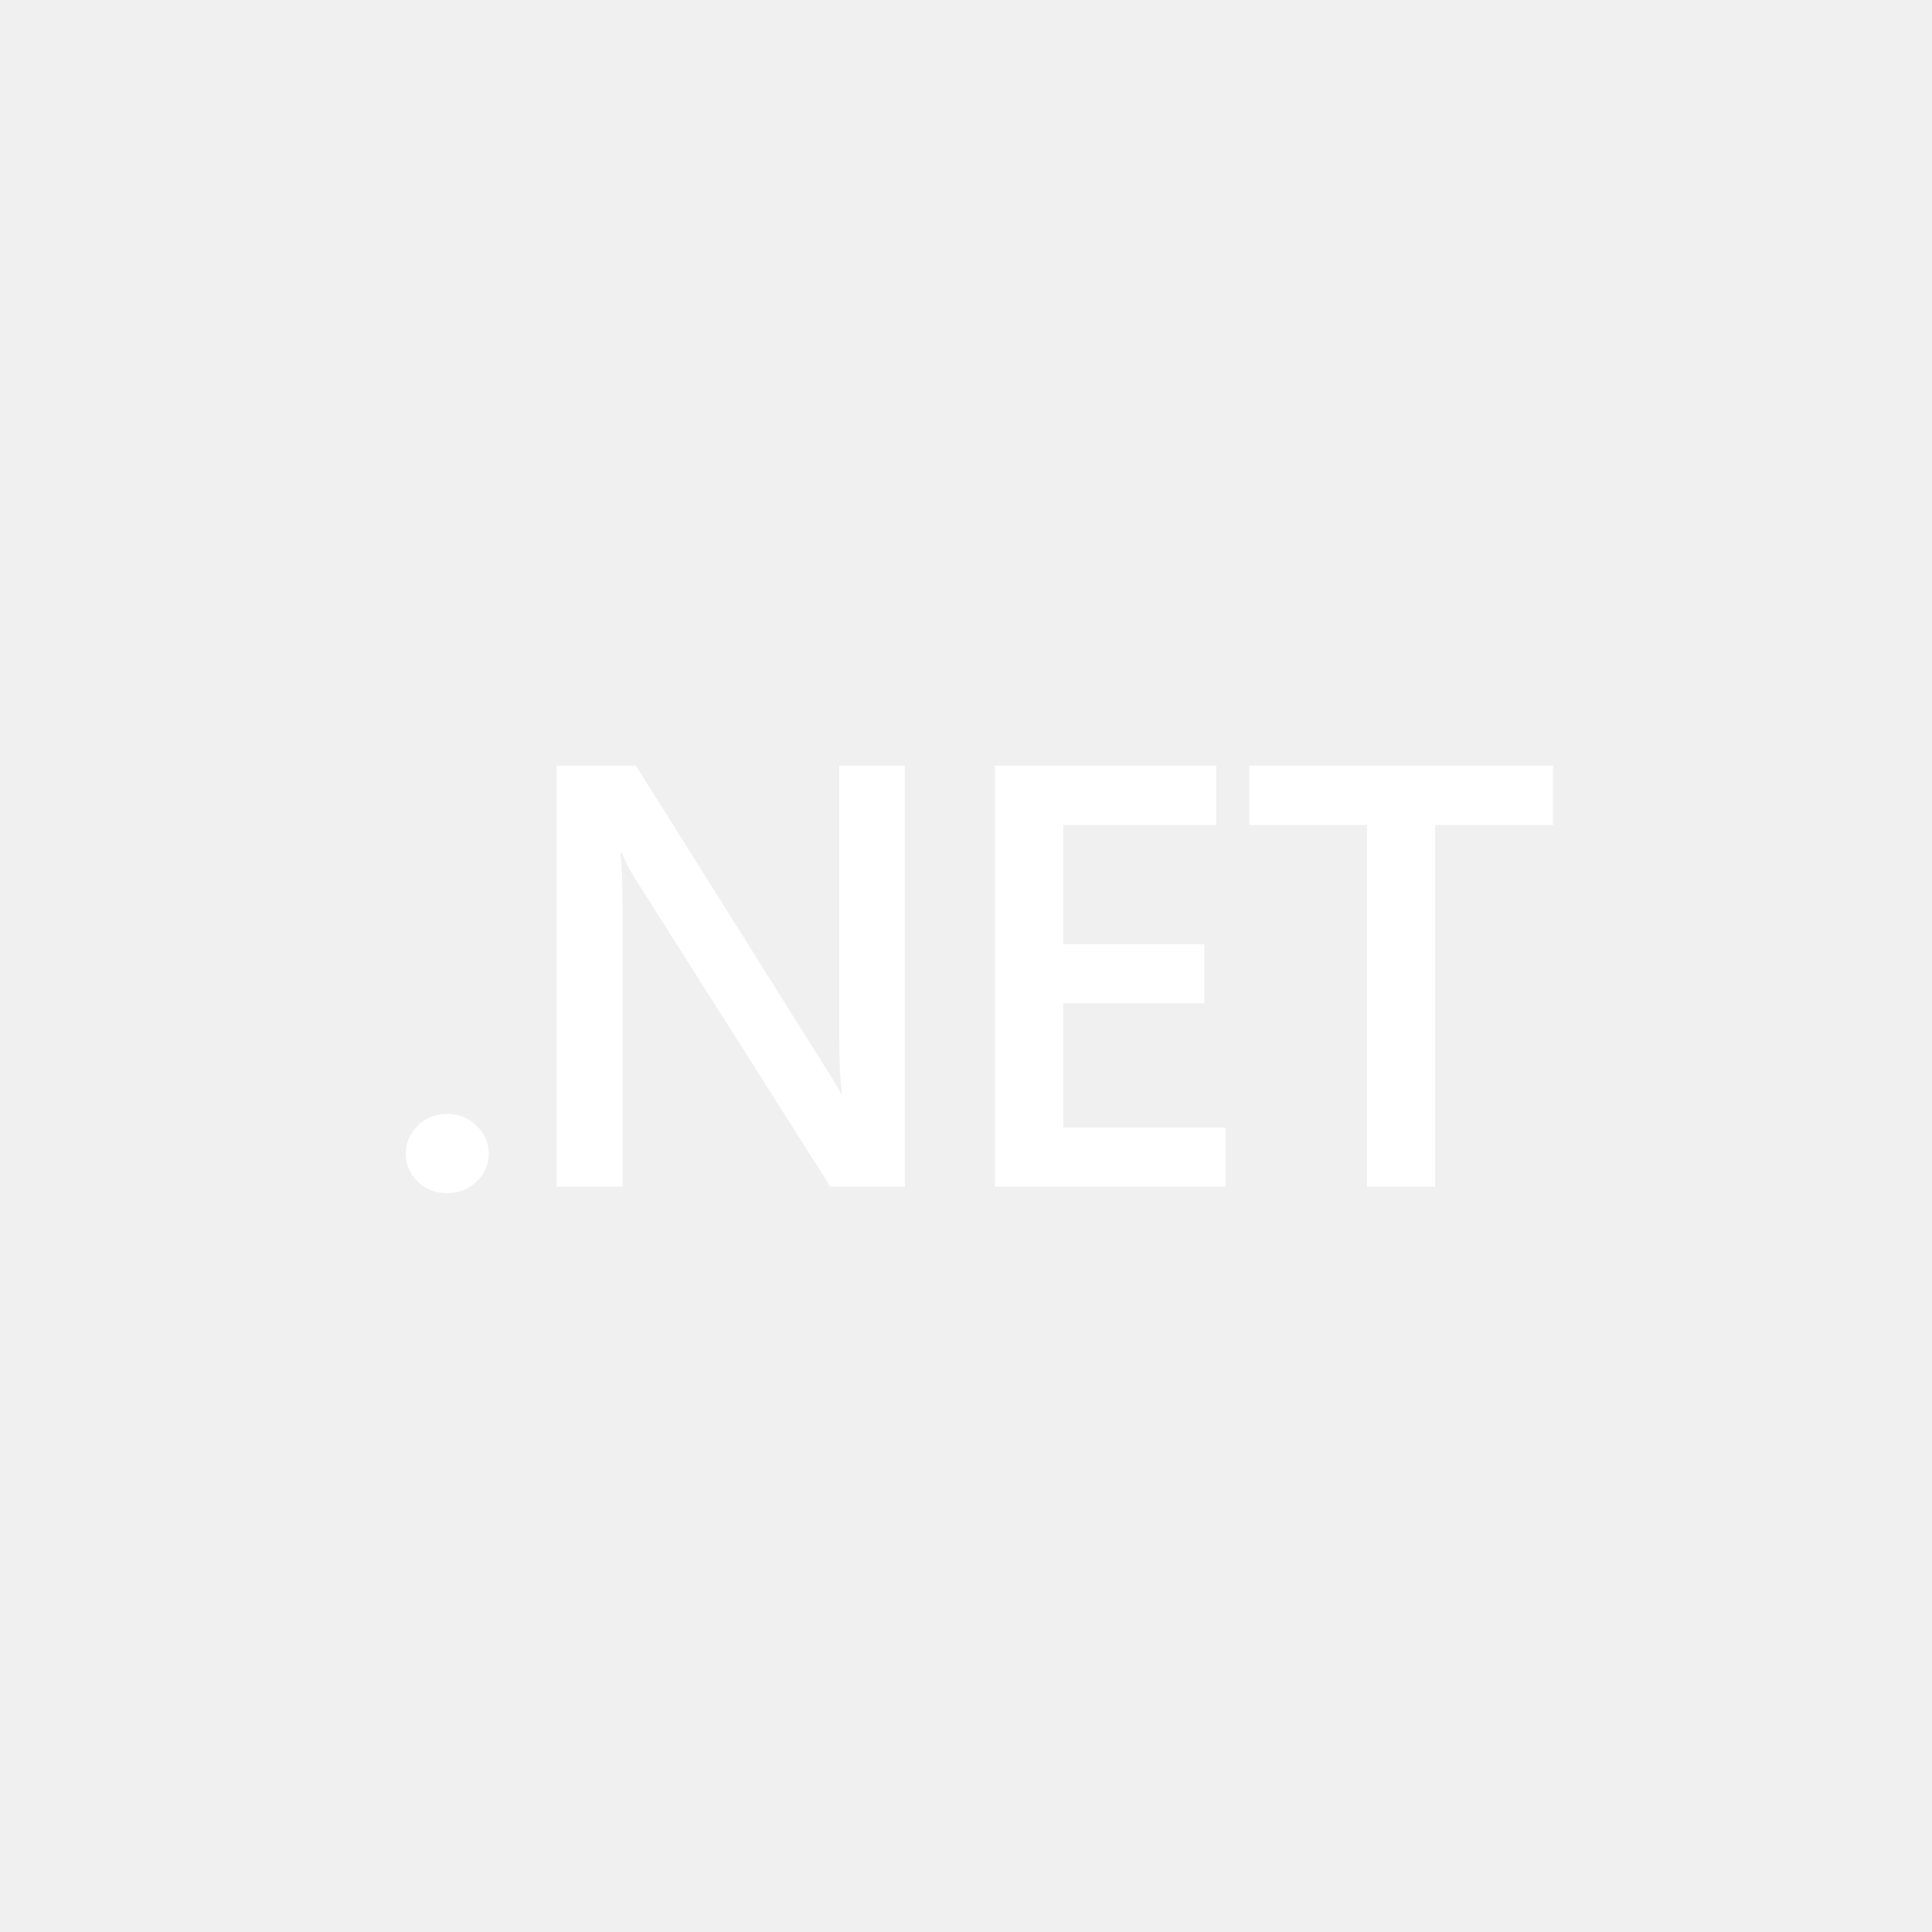
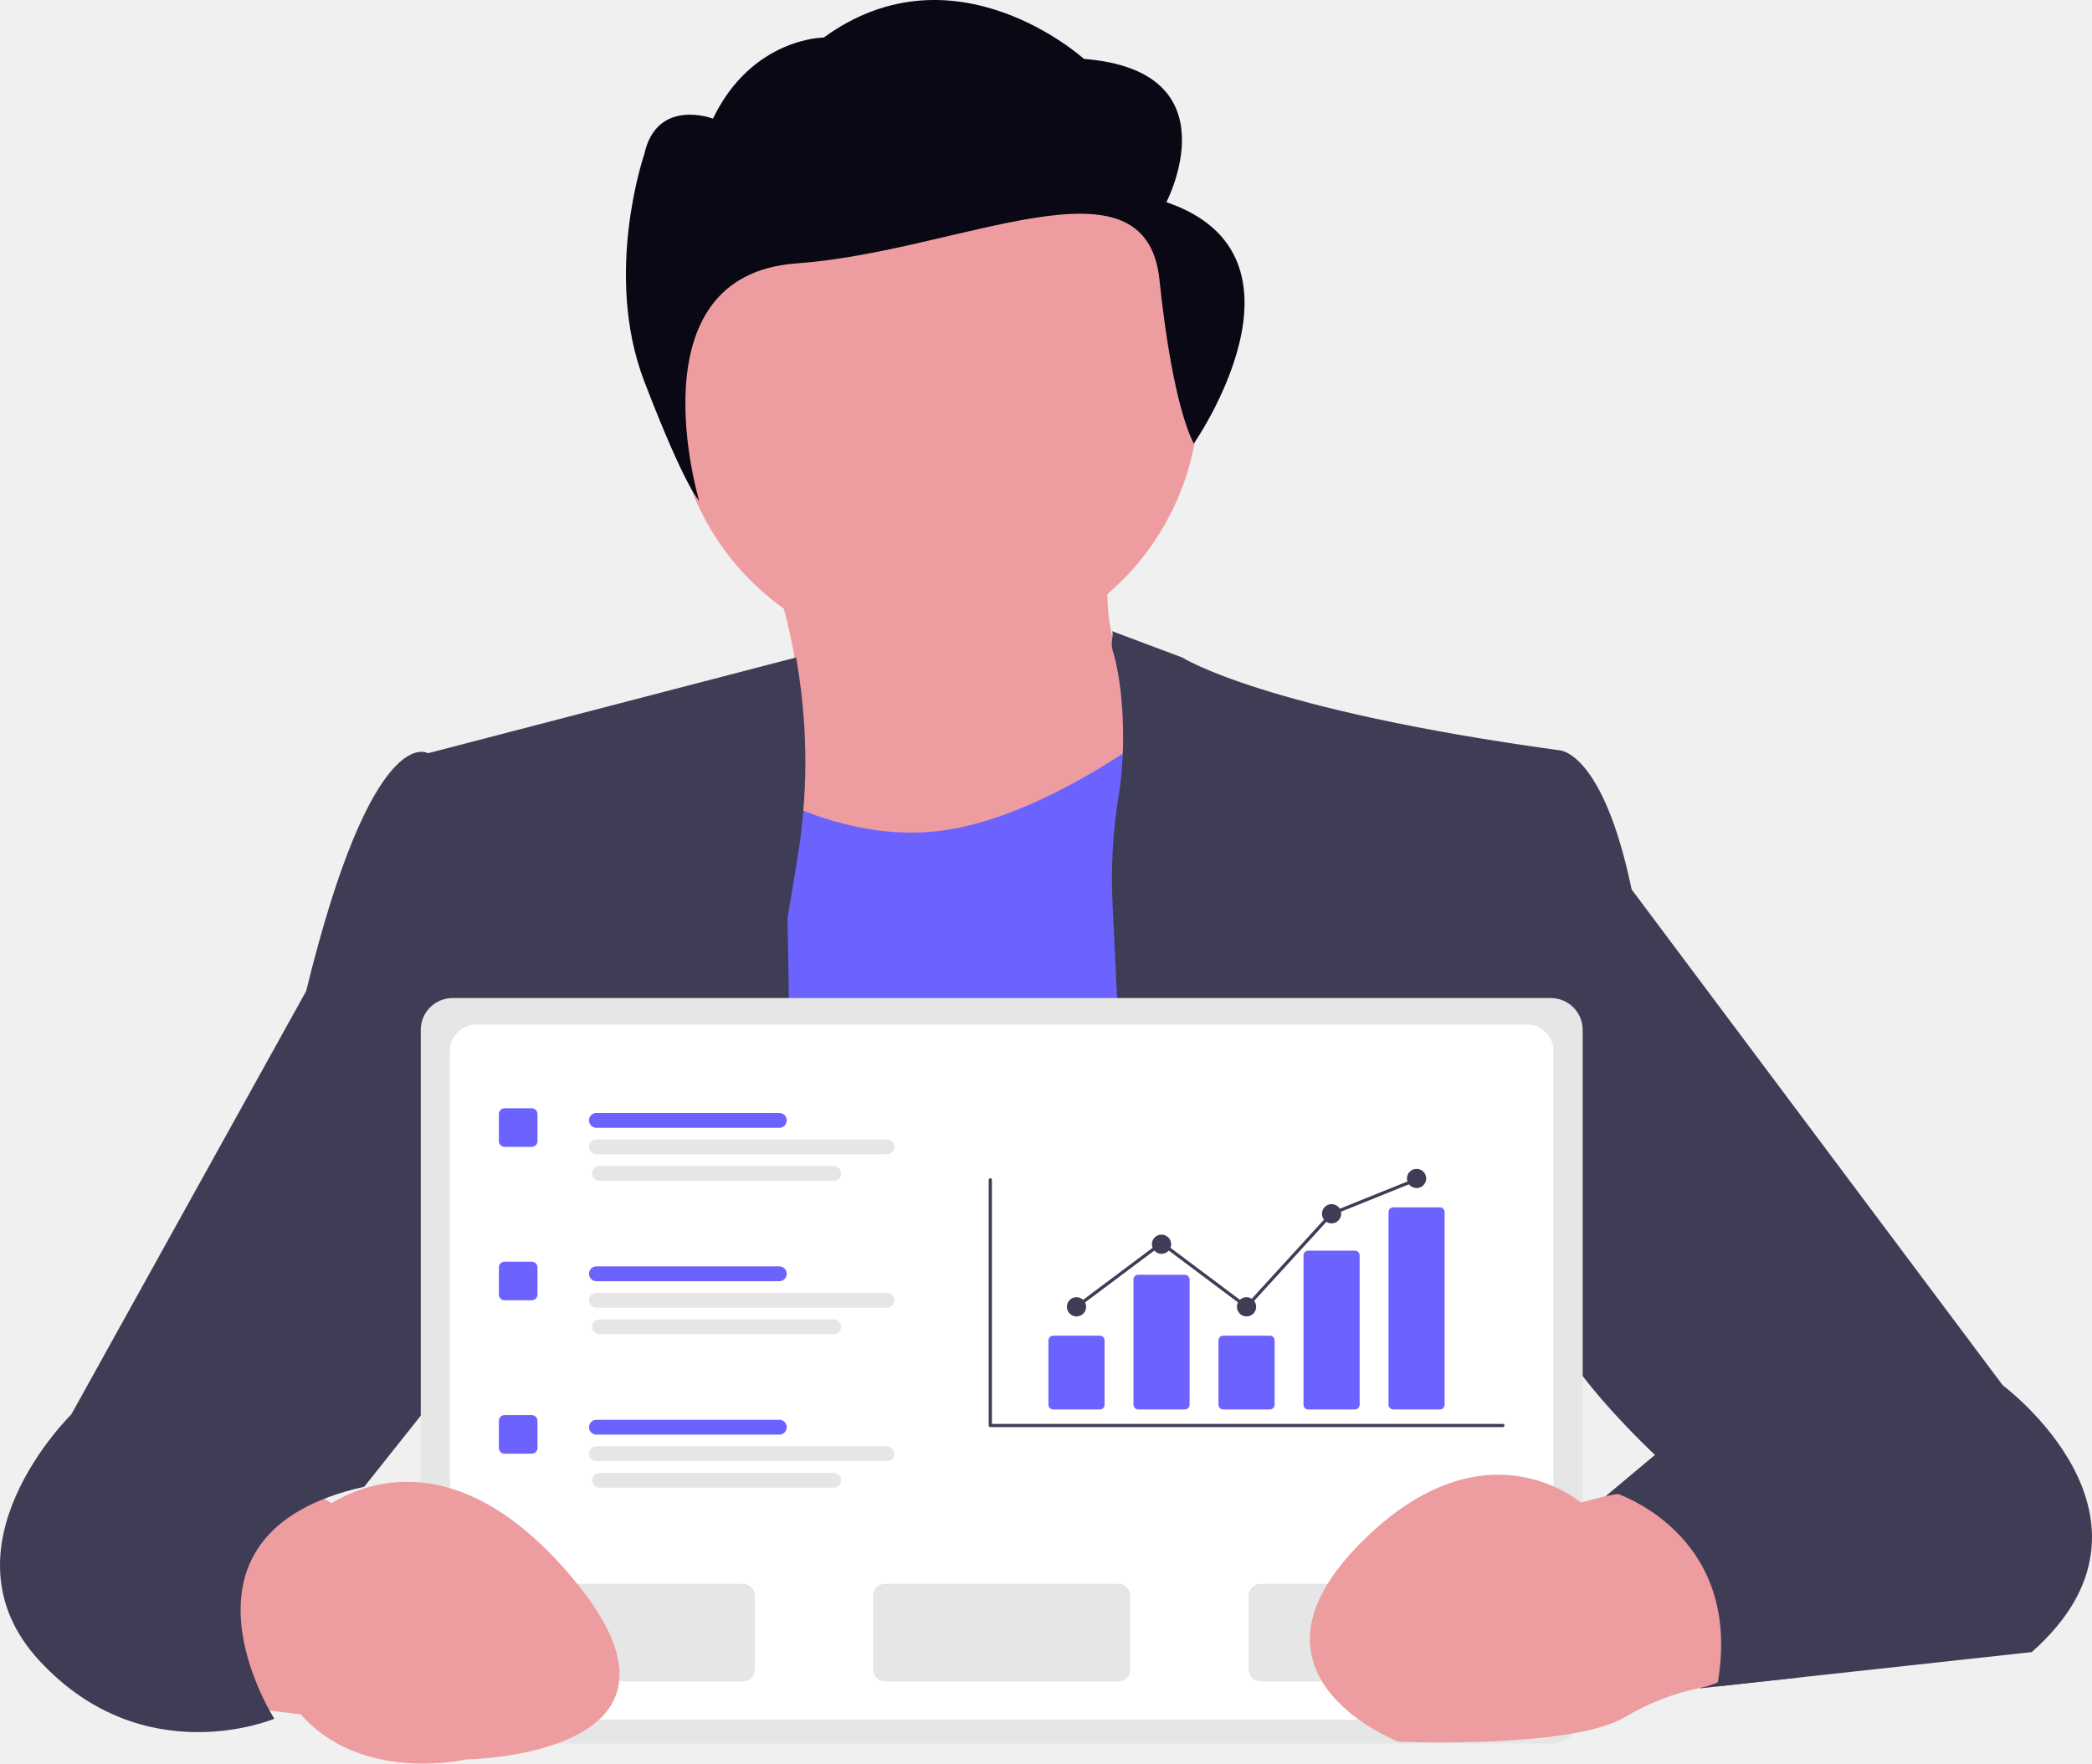
- <svg xmlns="http://www.w3.org/2000/svg" width="456" height="456" viewBox="0 0 456 456" version="1.1" xml:space="preserve" style="fill-rule:evenodd;clip-rule:evenodd;stroke-linejoin:round;stroke-miterlimit:2;">
-   <path d="m 105.5,281.609 c -2.703,0 -5.001,-0.9 -6.893,-2.702 -1.892,-1.848 -2.838,-4.042 -2.838,-6.582 0,-2.587 0.946,-4.804 2.838,-6.652 1.892,-1.848 4.19,-2.772 6.893,-2.772 2.748,0 5.068,0.924 6.96,2.772 1.937,1.848 2.906,4.064 2.906,6.652 0,2.54 -0.968,4.734 -2.906,6.582 -1.892,1.802 -4.212,2.702 -6.96,2.702 z" style="fill:#ffffff;fill-rule:nonzero;stroke-width:0.838" />
-   <path d="M 213.561,280.084 H 195.99 L 149.7,207.054 c -1.171,-1.848 -2.14,-3.765 -2.906,-5.751 h -0.406 c 0.361,2.125 0.541,6.675 0.541,13.65 v 65.132 h -15.543 v -99.36 h 18.719 l 44.737,71.298 c 1.892,2.957 3.109,4.989 3.649,6.098 h 0.27 c -0.45,-2.632 -0.676,-7.09 -0.676,-13.373 v -64.023 h 15.476 z" style="fill:#ffffff;fill-rule:nonzero;stroke-width:0.838" />
-   <path d="m 289.251,280.084 h -54.401 v -99.36 h 52.238 v 13.997 h -36.154 v 28.131 h 33.316 v 13.927 h -33.316 v 29.378 h 38.316 z" style="fill:#ffffff;fill-rule:nonzero;stroke-width:0.838" />
-   <path d="M 366.565,194.721 H 338.722 v 85.363 h -16.084 v -85.363 h -27.775 v -13.997 h 71.701 z" style="fill:#ffffff;fill-rule:nonzero;stroke-width:0.838" />
+ <svg xmlns="http://www.w3.org/2000/svg" width="788.613" height="664.792" viewBox="0 0 788.613 664.792" role="img" artist="Katerina Limpitsouni" source="https://undraw.co/">
+   <g transform="translate(-571.387 -183.771)">
+     <path d="M165.886,780.652l26.236,3.281,15.3-75.426L177.9,691.01l-38.25,41.545Z" transform="translate(496.979 46.652)" fill="#ed9da0" />
+     <path d="M10544.242-16061.919c17.341-21.678,15.038-54.572,9.775-79.024q-1.113-5.244-2.5-10.422a98.885,98.885,0,0,1-41.52-80.623,99.014,99.014,0,0,1,99.017-99.013,99.013,99.013,0,0,1,99.013,99.013,98.8,98.8,0,0,1-34.562,75.169,80.456,80.456,0,0,0,.881,10.97c4.594,29.911,25.111,38.019,25.111,38.019l-63.4,56.847s-42.359,9.455-71.016,9.456C10544.982-16041.528,10531.638-16046.162,10544.242-16061.919Z" transform="translate(-9684.648 16564.566)" fill="#ed9da0" />
+     <path d="M347.13,419.961V644.042l215.342-17.487L526.4,398.1s-50.028,42.449-94.847,47.915S347.13,419.961,347.13,419.961Z" transform="translate(493.905 50.991)" fill="#6c63ff" />
+     <path d="M595.511,391.332l26.34,9.868s30.61,19.7,142.1,34.984c0,0,16.393,0,27.329,52.471l139.9,186.92s67.771,50.245,10.936,100.568L817,789.808s72.145-68.865-37.161-71.052l20.226-16.945s-31.7-29.556-38.255-48.1-60.1-39.348-60.1-39.348l6.561,157.4-98.489,15.28L595.6,494.153a194.507,194.507,0,0,1,2.364-41.309c2.916-17.306,1.772-41.443-2.364-54.431-.786-2.474.338-5.112-.084-7.081C595.471,391.036,596.154,391.632,595.511,391.332Z" transform="translate(395.178 30.403)" fill="#3f3d56" />
+     <path d="M469.057,401.34,330.234,437.457s-20.768-13.113-45.91,89.652l-88.539,159.6s-51.417,50.245-12.009,92.844,88.539,21.861,88.539,21.861-44.816-69.948,33.89-87.445l29.556-37.161,133.355,15.3-3.34-192.387,3.7-22.423a222.651,222.651,0,0,0,0-73.209Z" transform="translate(402.476 30.254)" fill="#3f3d56" />
+     <g transform="translate(-715 -36.869)">
+       <rect width="438" height="281" rx="12" transform="translate(1445 596.869)" fill="#e6e6e6" />
+       <rect width="416" height="262" rx="10" transform="translate(1456 606.869)" fill="#fff" />
+       <path d="M2.8,0h68.95a2.8,2.8,0,0,1,0,5.6H2.8A2.8,2.8,0,0,1,2.8,0Z" transform="translate(1508.418 640.172)" fill="#6c63ff" />
+       <path d="M2.8,0H112.323a2.8,2.8,0,1,1,0,5.6H2.8A2.8,2.8,0,0,1,2.8,0Z" transform="translate(1508.418 650.172)" fill="#e6e6e6" />
+       <path d="M2.8,0H91.023a2.8,2.8,0,0,1,0,5.6H2.8A2.8,2.8,0,0,1,2.8,0Z" transform="translate(1509.616 660.173)" fill="#e6e6e6" />
+       <path d="M2.175,0H12.391a2.175,2.175,0,0,1,2.175,2.175V12.391a2.175,2.175,0,0,1-2.175,2.175H2.175A2.175,2.175,0,0,1,0,12.391V2.175A2.175,2.175,0,0,1,2.175,0Z" transform="translate(1474.439 638.408)" fill="#6c63ff" />
+       <path d="M2.8,0h68.95a2.8,2.8,0,0,1,0,5.6H2.8A2.8,2.8,0,0,1,2.8,0Z" transform="translate(1508.418 698.003)" fill="#6c63ff" />
+       <path d="M2.8,0H112.323a2.8,2.8,0,1,1,0,5.6H2.8A2.8,2.8,0,0,1,2.8,0Z" transform="translate(1508.418 708.007)" fill="#e6e6e6" />
+       <path d="M2.8,0H91.023a2.8,2.8,0,0,1,0,5.6H2.8A2.8,2.8,0,0,1,2.8,0Z" transform="translate(1509.616 718.008)" fill="#e6e6e6" />
+       <path d="M2.175,0H12.391a2.175,2.175,0,0,1,2.175,2.175V12.391a2.175,2.175,0,0,1-2.175,2.175H2.175A2.175,2.175,0,0,1,0,12.391V2.175A2.175,2.175,0,0,1,2.175,0Z" transform="translate(1474.439 696.244)" fill="#6c63ff" />
+       <path d="M2.8,0h68.95a2.8,2.8,0,0,1,0,5.6H2.8A2.8,2.8,0,0,1,2.8,0Z" transform="translate(1508.418 755.838)" fill="#6c63ff" />
+       <path d="M2.8,0H112.323a2.8,2.8,0,1,1,0,5.6H2.8A2.8,2.8,0,0,1,2.8,0Z" transform="translate(1508.418 765.838)" fill="#e6e6e6" />
+       <path d="M2.8,0H91.023a2.8,2.8,0,0,1,0,5.6H2.8A2.8,2.8,0,0,1,2.8,0Z" transform="translate(1509.616 775.839)" fill="#e6e6e6" />
+       <path d="M2.175,0H12.391a2.175,2.175,0,0,1,2.175,2.175V12.391a2.175,2.175,0,0,1-2.175,2.175H2.175A2.175,2.175,0,0,1,0,12.391V2.175A2.175,2.175,0,0,1,2.175,0Z" transform="translate(1474.439 754.074)" fill="#6c63ff" />
+       <path d="M605.031,351.664H411.811a.6.6,0,0,1-.6-.6v-92.61a.6.6,0,1,1,1.21,0v92.005H605.031a.6.6,0,0,1,0,1.21Z" transform="translate(1247.888 406.94)" fill="#3f3d56" />
+       <path d="M459.555,362.041H441.981a1.8,1.8,0,0,1-1.795-1.795V336.02a1.8,1.8,0,0,1,1.795-1.795h17.574a1.8,1.8,0,0,1,1.795,1.795v24.226A1.8,1.8,0,0,1,459.555,362.041Z" transform="translate(1241.426 389.911)" fill="#6c63ff" />
+       <path d="M500.8,355.448H483.225a1.8,1.8,0,0,1-1.795-1.795v-47.2a1.8,1.8,0,0,1,1.795-1.795H500.8a1.8,1.8,0,0,1,1.795,1.795v47.2a1.8,1.8,0,0,1-1.795,1.795Z" transform="translate(1232.231 396.503)" fill="#6c63ff" />
+       <path d="M542.043,362.041H524.469a1.8,1.8,0,0,1-1.795-1.795V336.02a1.8,1.8,0,0,1,1.795-1.795h17.574a1.8,1.8,0,0,1,1.795,1.795v24.226A1.8,1.8,0,0,1,542.043,362.041Z" transform="translate(1223.037 389.911)" fill="#6c63ff" />
+       <ellipse cx="3.628" cy="3.628" rx="3.628" ry="3.628" transform="translate(1688.567 709.625)" fill="#3f3d56" />
+       <ellipse cx="3.628" cy="3.628" rx="3.628" ry="3.628" transform="translate(1720.615 686.038)" fill="#3f3d56" />
+       <ellipse cx="3.628" cy="3.628" rx="3.628" ry="3.628" transform="translate(1752.665 709.625)" fill="#3f3d56" />
+       <path d="M349.553,132.687l-32.124-24.063-31.687,23.734-.725-.968,32.412-24.276L349.4,131.062l31.772-34.769.127-.052,32.048-12.913.452,1.121L381.88,97.315Z" transform="translate(1406.816 581.377)" fill="#3f3d56" />
+       <path d="M583.287,352.845H565.713a1.761,1.761,0,0,1-1.795-1.714V294.695a1.761,1.761,0,0,1,1.795-1.714h17.574a1.761,1.761,0,0,1,1.795,1.714v56.436a1.761,1.761,0,0,1-1.795,1.714Z" transform="translate(1213.841 399.105)" fill="#6c63ff" />
+       <path d="M624.53,348.161H606.953a1.8,1.8,0,0,1-1.795-1.795v-72.6a1.8,1.8,0,0,1,1.795-1.795h17.574a1.8,1.8,0,0,1,1.795,1.795v72.6a1.8,1.8,0,0,1-1.795,1.795Z" transform="translate(1204.646 403.79)" fill="#6c63ff" />
+       <ellipse cx="3.628" cy="3.628" rx="3.628" ry="3.628" transform="translate(1784.714 674.551)" fill="#3f3d56" />
+       <ellipse cx="3.628" cy="3.628" rx="3.628" ry="3.628" transform="translate(1816.762 661.246)" fill="#3f3d56" />
+       <path d="M4.458,0h88.05a4.458,4.458,0,0,1,4.458,4.458V32.322a4.458,4.458,0,0,1-4.458,4.458H4.458A4.458,4.458,0,0,1,0,32.322V4.458A4.458,4.458,0,0,1,4.458,0Z" transform="translate(1615.527 817.683)" fill="#e6e6e6" />
+       <path d="M4.458,0h88.05a4.458,4.458,0,0,1,4.458,4.458V32.322a4.458,4.458,0,0,1-4.458,4.458H4.458A4.458,4.458,0,0,1,0,32.322V4.458A4.458,4.458,0,0,1,4.458,0Z" transform="translate(1757.076 817.683)" fill="#e6e6e6" />
+       <path d="M4.458,0h88.05a4.458,4.458,0,0,1,4.458,4.458V32.322a4.458,4.458,0,0,1-4.458,4.458H4.458A4.458,4.458,0,0,1,0,32.322V4.458A4.458,4.458,0,0,1,4.458,0Z" transform="translate(1473.979 817.683)" fill="#e6e6e6" />
+     </g>
+     <path d="M778.959,723.045l-5.7,1.537S736.1,692.071,688.745,741.33s15.763,73.37,15.763,73.37,65.022,2.788,85.445-9.29a89.882,89.882,0,0,1,28.462-11.024,29.084,29.084,0,0,0,15.94-9h0a38.038,38.038,0,0,0,9.517-31.368h0a38.038,38.038,0,0,0-27.979-31.152h0A72.075,72.075,0,0,0,778.959,723.045Z" transform="translate(394.055 25.622)" fill="#ed9da0" />
+     <path d="M291.29,728.484s43.723-39.348,97.287,26.236-41.545,66.707-41.545,66.707-51.417,11.99-71.052-30.639S291.29,728.484,291.29,728.484Z" transform="translate(399.997 25.581)" fill="#ed9da0" />
+     <path d="M786.39,720.3s50.826,14.837,39.93,73.485l30.718-3.35,6.483-29.822-13.113-41.536-25.142-9.852Z" transform="translate(392.348 25.693)" fill="#3f3d56" />
+     <path d="M580.532,229.85s25.9-49.507-31.077-54.008c0,0-48.571-44.06-98.078-8.055,0,0-27,0-41.771,30.558,0,0-21.238-8.055-25.906,13.5,0,0-15.541,45.006,0,85.512s20.7,45.006,20.7,45.006-25.537-84.922,36.622-89.423,131.716-43.346,136.9,6.161S590.9,320.809,590.9,320.809,640.1,250.1,580.532,229.85Z" transform="translate(430.543 30.135)" fill="#090814" />
+   </g>
</svg>
